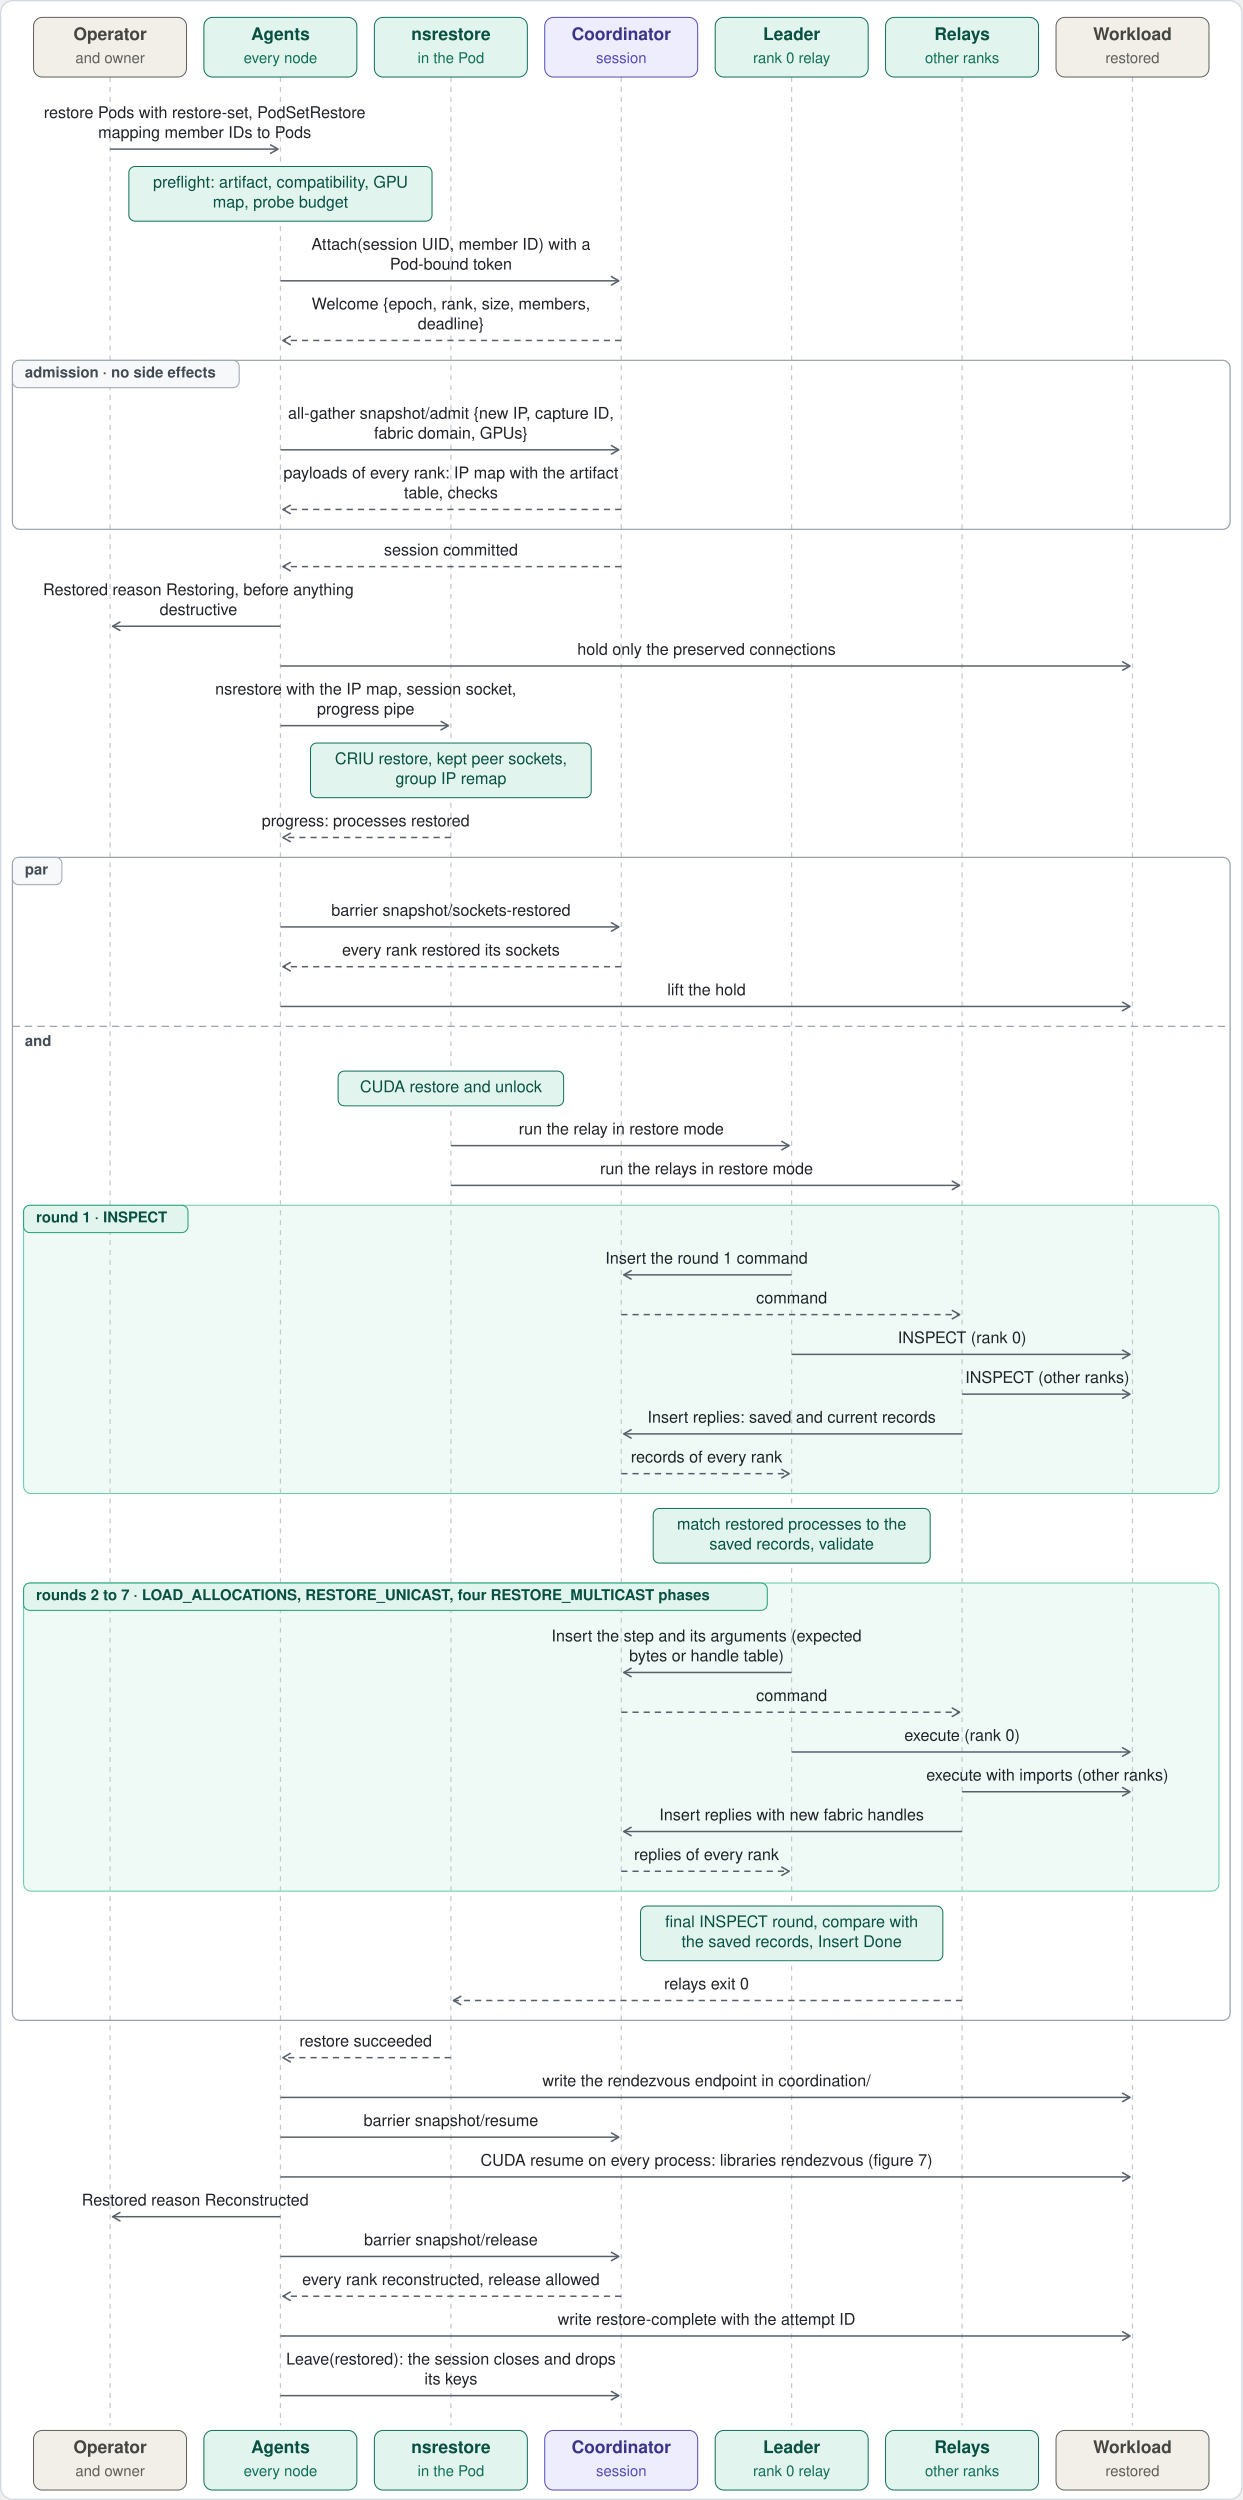
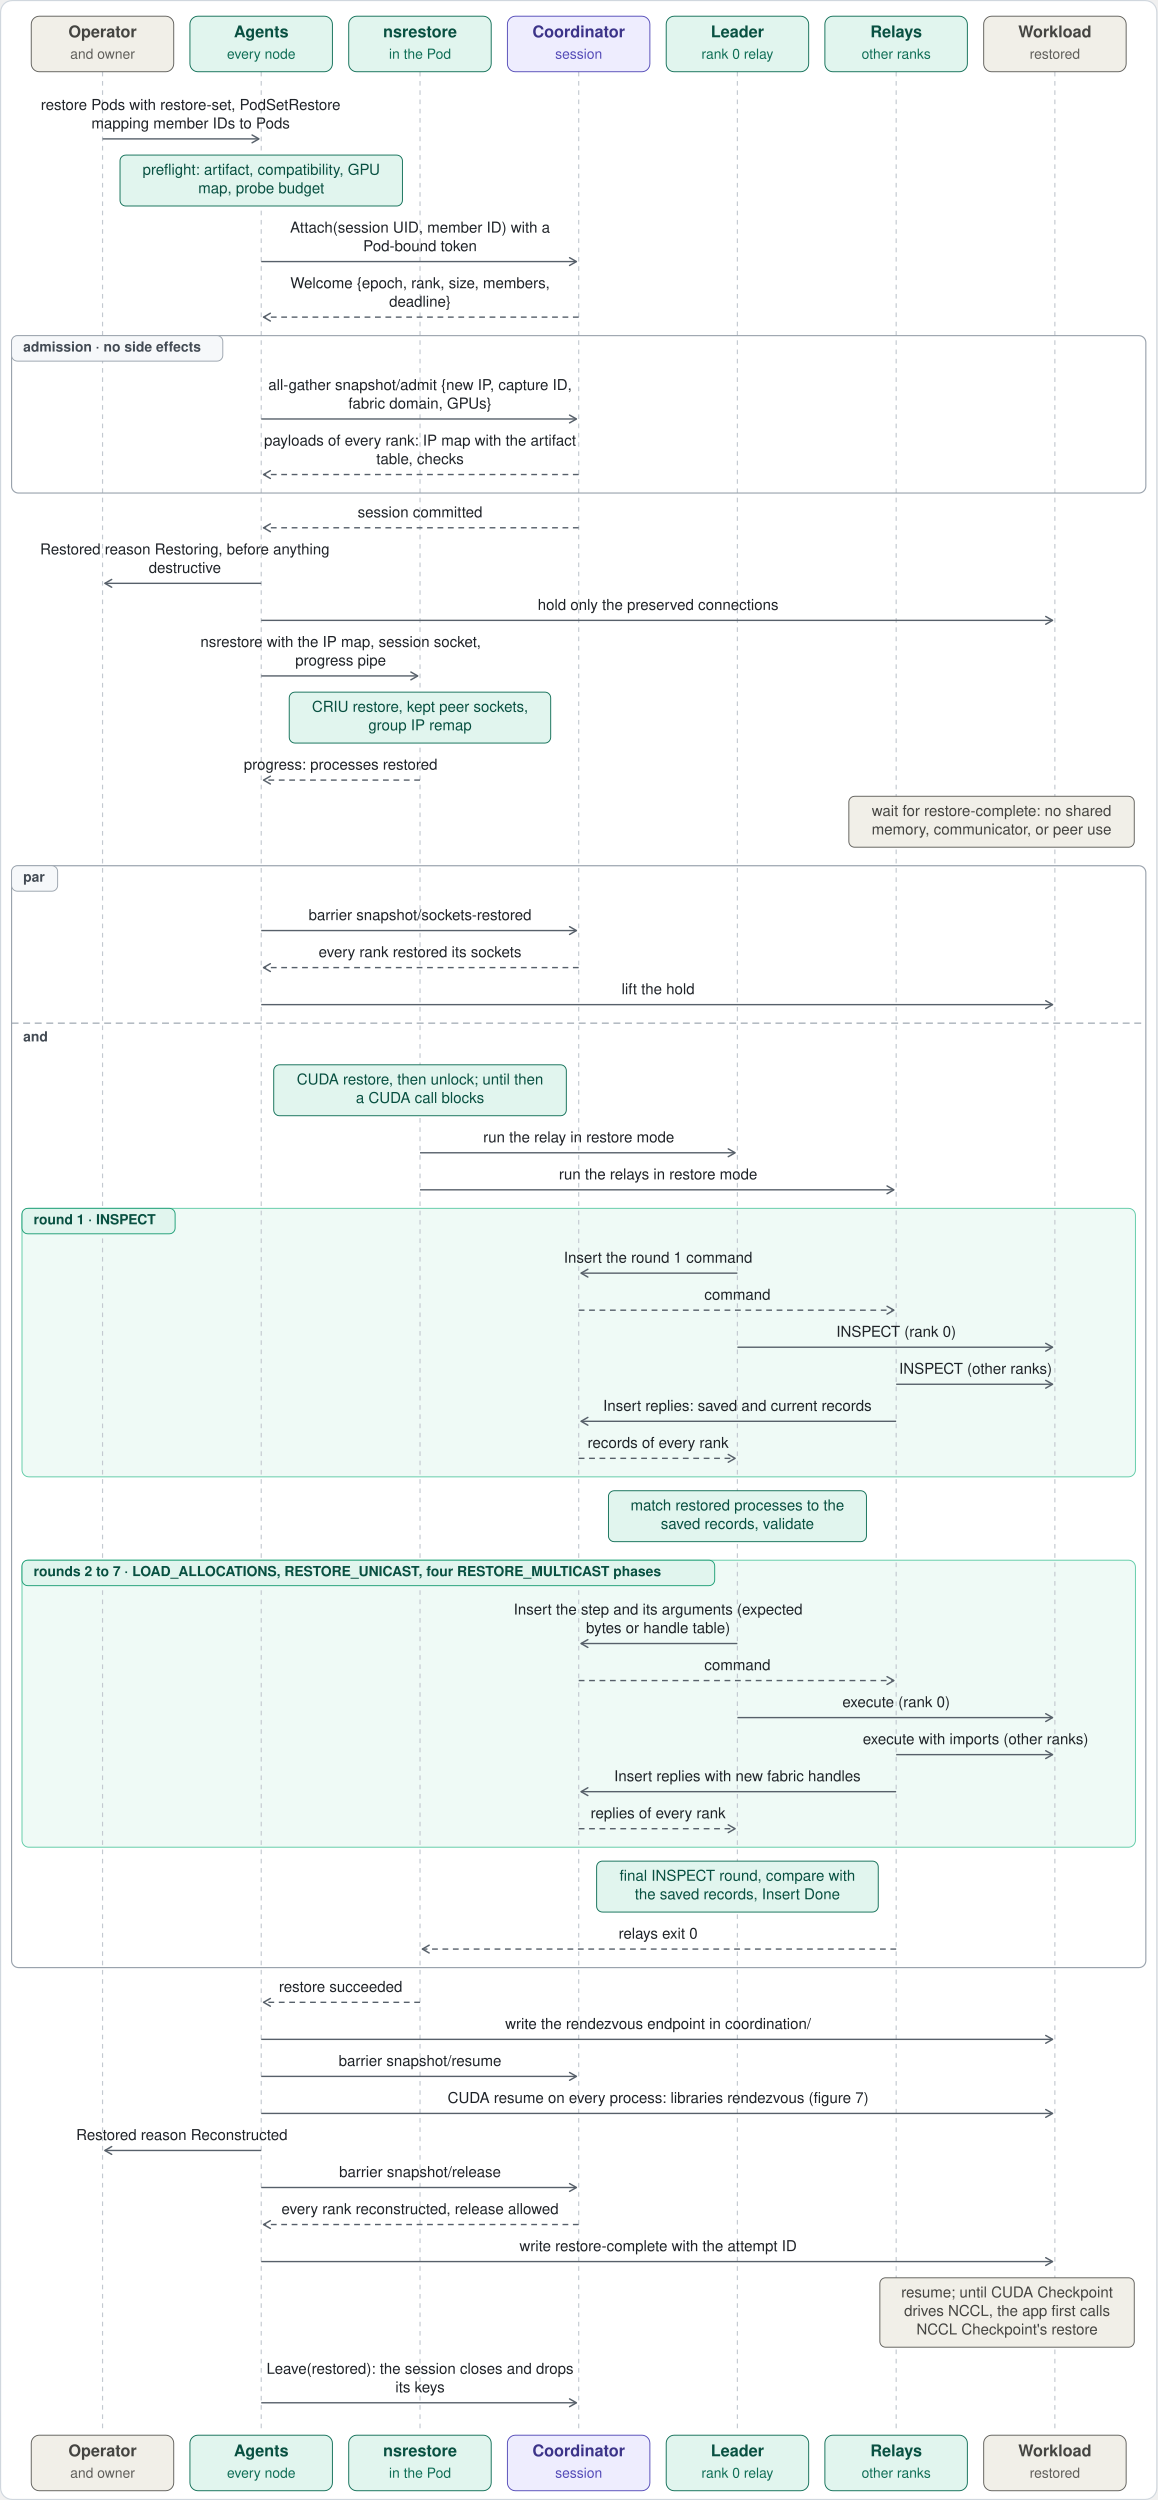
- <svg xmlns="http://www.w3.org/2000/svg" width="1000" height="2012" viewBox="0 0 1000 2012" role="img" aria-labelledby="title desc">
+ <svg xmlns="http://www.w3.org/2000/svg" width="1000" height="2160" viewBox="0 0 1000 2160" role="img" aria-labelledby="title desc">
  <style>
text{font-family:Helvetica,Arial,"Liberation Sans",sans-serif}
.bg{fill:#ffffff;stroke:#d0d7de}
.tx{fill:#1f2328}.tm{fill:#59636e}
.life{stroke:#c3c9d0}.arw{stroke:#57606a}.arwp{stroke:#7F77DD}
.ahp{stroke:#57606a;fill:none}.ahpp{stroke:#7F77DD;fill:none}
.frm{stroke:#9aa3ad;fill:none}.tag{fill:#f6f8fa;stroke:#9aa3ad}.tagt{fill:#424a53}
.note{fill:#f6f8fa;stroke:#c3c9d0}.notet{fill:#424a53}
.rnd{fill:#E1F5EE;fill-opacity:.55;stroke:#5DCAA5}.rndtag{fill:#E1F5EE;stroke:#1D9E75}.rndt{fill:#085041}
.cont{fill:none;stroke:#9aa3ad}.neutral{fill:#f6f8fa;stroke:#9aa3ad}
.k-p{fill:#EEEDFE;stroke:#534AB7}.k-p-t{fill:#3C3489}.k-p-s{fill:#534AB7}
.k-t{fill:#E1F5EE;stroke:#0F6E56}.k-t-t{fill:#085041}.k-t-s{fill:#0F6E56}
.k-g{fill:#F1EFE8;stroke:#5F5E5A}.k-g-t{fill:#444441}.k-g-s{fill:#5F5E5A}
.k-a{fill:#FAEEDA;stroke:#854F0B}.k-a-t{fill:#633806}.k-a-s{fill:#854F0B}
.k-r{fill:#FCEBEB;stroke:#A32D2D}.k-r-t{fill:#791F1F}.k-r-s{fill:#A32D2D}
.dot{fill:#1f2328}
@media (prefers-color-scheme: dark){
.bg{fill:#0d1117;stroke:#30363d}
.tx{fill:#e6edf3}.tm{fill:#9198a1}
.life{stroke:#3d444d}.arw{stroke:#9198a1}.ahp{stroke:#9198a1}
.frm{stroke:#57606a}.tag{fill:#151b23;stroke:#57606a}.tagt{fill:#d1d7e0}
.note{fill:#151b23;stroke:#3d444d}.notet{fill:#d1d7e0}
.rnd{fill:#085041;fill-opacity:.35;stroke:#1D9E75}.rndtag{fill:#085041;stroke:#5DCAA5}.rndt{fill:#E1F5EE}
.cont{stroke:#57606a}.neutral{fill:#151b23;stroke:#57606a}
.k-p{fill:#3C3489;stroke:#AFA9EC}.k-p-t{fill:#EEEDFE}.k-p-s{fill:#CECBF6}
.k-t{fill:#085041;stroke:#5DCAA5}.k-t-t{fill:#E1F5EE}.k-t-s{fill:#9FE1CB}
.k-g{fill:#444441;stroke:#B4B2A9}.k-g-t{fill:#F1EFE8}.k-g-s{fill:#D3D1C7}
.k-a{fill:#633806;stroke:#EF9F27}.k-a-t{fill:#FAEEDA}.k-a-s{fill:#FAC775}
.k-r{fill:#791F1F;stroke:#F09595}.k-r-t{fill:#FCEBEB}.k-r-s{fill:#F7C1C1}
.dot{fill:#e6edf3}
}
</style>
  <defs>
    <marker id="ah" viewBox="0 0 10 10" refX="8.5" refY="5" markerWidth="7" markerHeight="7" orient="auto-start-reverse">
      <path class="ahp" d="M1.5 1L8.5 5L1.5 9" stroke-width="1.5" stroke-linecap="round" stroke-linejoin="round" />
    </marker>
    <marker id="ahP" viewBox="0 0 10 10" refX="8.5" refY="5" markerWidth="7" markerHeight="7" orient="auto-start-reverse">
      <path class="ahpp" d="M1.5 1L8.5 5L1.5 9" stroke-width="1.5" stroke-linecap="round" stroke-linejoin="round" />
    </marker>
  </defs>
-   <rect class="bg" x="0.5" y="0.5" width="999" height="2011" rx="10" />
-   <rect class="rnd" x="19" y="970.0" width="962" height="232.0" rx="6" stroke-width="0.8" />
-   <rect class="rnd" x="19" y="1274.0" width="962" height="248.0" rx="6" stroke-width="0.8" />
-   <line class="life" x1="88.6" y1="62.0" x2="88.6" y2="1952.0" stroke-width="1" stroke-dasharray="4 4" />
-   <line class="life" x1="225.7" y1="62.0" x2="225.7" y2="1952.0" stroke-width="1" stroke-dasharray="4 4" />
-   <line class="life" x1="362.9" y1="62.0" x2="362.9" y2="1952.0" stroke-width="1" stroke-dasharray="4 4" />
-   <line class="life" x1="500.0" y1="62.0" x2="500.0" y2="1952.0" stroke-width="1" stroke-dasharray="4 4" />
-   <line class="life" x1="637.1" y1="62.0" x2="637.1" y2="1952.0" stroke-width="1" stroke-dasharray="4 4" />
-   <line class="life" x1="774.3" y1="62.0" x2="774.3" y2="1952.0" stroke-width="1" stroke-dasharray="4 4" />
-   <line class="life" x1="911.4" y1="62.0" x2="911.4" y2="1952.0" stroke-width="1" stroke-dasharray="4 4" />
+   <rect class="bg" x="0.5" y="0.5" width="999" height="2159" rx="10" />
+   <rect class="rnd" x="19" y="1044.0" width="962" height="232.0" rx="6" stroke-width="0.8" />
+   <rect class="rnd" x="19" y="1348.0" width="962" height="248.0" rx="6" stroke-width="0.8" />
+   <line class="life" x1="88.6" y1="62.0" x2="88.6" y2="2100.0" stroke-width="1" stroke-dasharray="4 4" />
+   <line class="life" x1="225.7" y1="62.0" x2="225.7" y2="2100.0" stroke-width="1" stroke-dasharray="4 4" />
+   <line class="life" x1="362.9" y1="62.0" x2="362.9" y2="2100.0" stroke-width="1" stroke-dasharray="4 4" />
+   <line class="life" x1="500.0" y1="62.0" x2="500.0" y2="2100.0" stroke-width="1" stroke-dasharray="4 4" />
+   <line class="life" x1="637.1" y1="62.0" x2="637.1" y2="2100.0" stroke-width="1" stroke-dasharray="4 4" />
+   <line class="life" x1="774.3" y1="62.0" x2="774.3" y2="2100.0" stroke-width="1" stroke-dasharray="4 4" />
+   <line class="life" x1="911.4" y1="62.0" x2="911.4" y2="2100.0" stroke-width="1" stroke-dasharray="4 4" />
  <rect class="frm" x="10" y="290.0" width="980" height="136.0" rx="6" stroke-width="1" />
  <rect class="tag" x="10" y="290.0" width="182.5" height="22" rx="5" stroke-width="0.8" />
  <text x="20.0" y="301.0" class="tagt" font-size="12" font-weight="700" text-anchor="start" dominant-baseline="central">admission · no side effects</text>
-   <rect class="rndtag" x="19" y="970.0" width="132.3" height="22" rx="5" stroke-width="0.8" />
-   <text x="29.0" y="981.0" class="rndt" font-size="12" font-weight="700" text-anchor="start" dominant-baseline="central">round 1 · INSPECT</text>
-   <rect class="rndtag" x="19" y="1274.0" width="598.5" height="22" rx="5" stroke-width="0.8" />
-   <text x="29.0" y="1285.0" class="rndt" font-size="12" font-weight="700" text-anchor="start" dominant-baseline="central">rounds 2 to 7 · LOAD_ALLOCATIONS, RESTORE_UNICAST, four RESTORE_MULTICAST phases</text>
-   <rect class="frm" x="10" y="690.0" width="980" height="936.0" rx="6" stroke-width="1" />
-   <rect class="tag" x="10" y="690.0" width="39.8" height="22" rx="5" stroke-width="0.8" />
-   <text x="20.0" y="701.0" class="tagt" font-size="12" font-weight="700" text-anchor="start" dominant-baseline="central">par</text>
-   <line class="frm" x1="10.0" y1="826.0" x2="990.0" y2="826.0" stroke-width="1" stroke-dasharray="6 4" />
-   <text x="20.0" y="839.0" class="tagt" font-size="12" font-weight="700" text-anchor="start" dominant-baseline="central">and</text>
+   <rect class="rndtag" x="19" y="1044.0" width="132.3" height="22" rx="5" stroke-width="0.8" />
+   <text x="29.0" y="1055.0" class="rndt" font-size="12" font-weight="700" text-anchor="start" dominant-baseline="central">round 1 · INSPECT</text>
+   <rect class="rndtag" x="19" y="1348.0" width="598.5" height="22" rx="5" stroke-width="0.8" />
+   <text x="29.0" y="1359.0" class="rndt" font-size="12" font-weight="700" text-anchor="start" dominant-baseline="central">rounds 2 to 7 · LOAD_ALLOCATIONS, RESTORE_UNICAST, four RESTORE_MULTICAST phases</text>
+   <rect class="frm" x="10" y="748.0" width="980" height="952.0" rx="6" stroke-width="1" />
+   <rect class="tag" x="10" y="748.0" width="39.8" height="22" rx="5" stroke-width="0.8" />
+   <text x="20.0" y="759.0" class="tagt" font-size="12" font-weight="700" text-anchor="start" dominant-baseline="central">par</text>
+   <line class="frm" x1="10.0" y1="884.0" x2="990.0" y2="884.0" stroke-width="1" stroke-dasharray="6 4" />
+   <text x="20.0" y="897.0" class="tagt" font-size="12" font-weight="700" text-anchor="start" dominant-baseline="central">and</text>
  <text x="164.7" y="92.0" class="tx" font-size="13" font-weight="400" text-anchor="middle" dominant-baseline="central">restore Pods with restore-set, PodSetRestore</text>
  <text x="164.7" y="108.0" class="tx" font-size="13" font-weight="400" text-anchor="middle" dominant-baseline="central">mapping member IDs to Pods</text>
  <line class="arw" x1="88.6" y1="120.0" x2="223.7" y2="120.0" stroke-width="1.2" marker-end="url(#ah)" />
  <rect class="k-t" x="103.7" y="134.0" width="244.0" height="44" rx="5" stroke-width="0.8" />
  <text x="225.7" y="148.0" class="k-t-t" font-size="13" font-weight="400" text-anchor="middle" dominant-baseline="central">preflight: artifact, compatibility, GPU</text>
  <text x="225.7" y="164.0" class="k-t-t" font-size="13" font-weight="400" text-anchor="middle" dominant-baseline="central">map, probe budget</text>
  <text x="362.9" y="198.0" class="tx" font-size="13" font-weight="400" text-anchor="middle" dominant-baseline="central">Attach(session UID, member ID) with a</text>
  <text x="362.9" y="214.0" class="tx" font-size="13" font-weight="400" text-anchor="middle" dominant-baseline="central">Pod-bound token</text>
  <line class="arw" x1="225.7" y1="226.0" x2="498.0" y2="226.0" stroke-width="1.2" marker-end="url(#ah)" />
  <text x="362.9" y="246.0" class="tx" font-size="13" font-weight="400" text-anchor="middle" dominant-baseline="central">Welcome {epoch, rank, size, members,</text>
  <text x="362.9" y="262.0" class="tx" font-size="13" font-weight="400" text-anchor="middle" dominant-baseline="central">deadline}</text>
  <line class="arw" x1="500.0" y1="274.0" x2="227.7" y2="274.0" stroke-width="1.2" stroke-dasharray="5 4" marker-end="url(#ah)" />
  <text x="362.9" y="334.0" class="tx" font-size="13" font-weight="400" text-anchor="middle" dominant-baseline="central">all-gather snapshot/admit {new IP, capture ID,</text>
  <text x="362.9" y="350.0" class="tx" font-size="13" font-weight="400" text-anchor="middle" dominant-baseline="central">fabric domain, GPUs}</text>
  <line class="arw" x1="225.7" y1="362.0" x2="498.0" y2="362.0" stroke-width="1.2" marker-end="url(#ah)" />
  <text x="362.9" y="382.0" class="tx" font-size="13" font-weight="400" text-anchor="middle" dominant-baseline="central">payloads of every rank: IP map with the artifact</text>
  <text x="362.9" y="398.0" class="tx" font-size="13" font-weight="400" text-anchor="middle" dominant-baseline="central">table, checks</text>
  <line class="arw" x1="500.0" y1="410.0" x2="227.7" y2="410.0" stroke-width="1.2" stroke-dasharray="5 4" marker-end="url(#ah)" />
  <text x="362.9" y="444.0" class="tx" font-size="13" font-weight="400" text-anchor="middle" dominant-baseline="central">session committed</text>
  <line class="arw" x1="500.0" y1="456.0" x2="227.7" y2="456.0" stroke-width="1.2" stroke-dasharray="5 4" marker-end="url(#ah)" />
  <text x="159.7" y="476.0" class="tx" font-size="13" font-weight="400" text-anchor="middle" dominant-baseline="central">Restored reason Restoring, before anything</text>
  <text x="159.7" y="492.0" class="tx" font-size="13" font-weight="400" text-anchor="middle" dominant-baseline="central">destructive</text>
  <line class="arw" x1="225.7" y1="504.0" x2="90.6" y2="504.0" stroke-width="1.2" marker-end="url(#ah)" />
  <text x="568.6" y="524.0" class="tx" font-size="13" font-weight="400" text-anchor="middle" dominant-baseline="central">hold only the preserved connections</text>
  <line class="arw" x1="225.7" y1="536.0" x2="909.4" y2="536.0" stroke-width="1.2" marker-end="url(#ah)" />
  <text x="294.3" y="556.0" class="tx" font-size="13" font-weight="400" text-anchor="middle" dominant-baseline="central">nsrestore with the IP map, session socket,</text>
  <text x="294.3" y="572.0" class="tx" font-size="13" font-weight="400" text-anchor="middle" dominant-baseline="central">progress pipe</text>
  <line class="arw" x1="225.7" y1="584.0" x2="360.9" y2="584.0" stroke-width="1.2" marker-end="url(#ah)" />
  <rect class="k-t" x="249.9" y="598.0" width="225.9" height="44" rx="5" stroke-width="0.8" />
  <text x="362.9" y="612.0" class="k-t-t" font-size="13" font-weight="400" text-anchor="middle" dominant-baseline="central">CRIU restore, kept peer sockets,</text>
  <text x="362.9" y="628.0" class="k-t-t" font-size="13" font-weight="400" text-anchor="middle" dominant-baseline="central">group IP remap</text>
  <text x="294.3" y="662.0" class="tx" font-size="13" font-weight="400" text-anchor="middle" dominant-baseline="central">progress: processes restored</text>
  <line class="arw" x1="362.9" y1="674.0" x2="227.7" y2="674.0" stroke-width="1.2" stroke-dasharray="5 4" marker-end="url(#ah)" />
-   <text x="362.9" y="734.0" class="tx" font-size="13" font-weight="400" text-anchor="middle" dominant-baseline="central">barrier snapshot/sockets-restored</text>
-   <line class="arw" x1="225.7" y1="746.0" x2="498.0" y2="746.0" stroke-width="1.2" marker-end="url(#ah)" />
-   <text x="362.9" y="766.0" class="tx" font-size="13" font-weight="400" text-anchor="middle" dominant-baseline="central">every rank restored its sockets</text>
-   <line class="arw" x1="500.0" y1="778.0" x2="227.7" y2="778.0" stroke-width="1.2" stroke-dasharray="5 4" marker-end="url(#ah)" />
-   <text x="568.6" y="798.0" class="tx" font-size="13" font-weight="400" text-anchor="middle" dominant-baseline="central">lift the hold</text>
-   <line class="arw" x1="225.7" y1="810.0" x2="909.4" y2="810.0" stroke-width="1.2" marker-end="url(#ah)" />
-   <rect class="k-t" x="272.1" y="862.0" width="181.5" height="28" rx="5" stroke-width="0.8" />
-   <text x="362.9" y="876.0" class="k-t-t" font-size="13" font-weight="400" text-anchor="middle" dominant-baseline="central">CUDA restore and unlock</text>
-   <text x="500.0" y="910.0" class="tx" font-size="13" font-weight="400" text-anchor="middle" dominant-baseline="central">run the relay in restore mode</text>
-   <line class="arw" x1="362.9" y1="922.0" x2="635.1" y2="922.0" stroke-width="1.2" marker-end="url(#ah)" />
-   <text x="568.6" y="942.0" class="tx" font-size="13" font-weight="400" text-anchor="middle" dominant-baseline="central">run the relays in restore mode</text>
-   <line class="arw" x1="362.9" y1="954.0" x2="772.3" y2="954.0" stroke-width="1.2" marker-end="url(#ah)" />
-   <text x="568.6" y="1014.0" class="tx" font-size="13" font-weight="400" text-anchor="middle" dominant-baseline="central">Insert the round 1 command</text>
-   <line class="arw" x1="637.1" y1="1026.0" x2="502.0" y2="1026.0" stroke-width="1.2" marker-end="url(#ah)" />
-   <text x="637.1" y="1046.0" class="tx" font-size="13" font-weight="400" text-anchor="middle" dominant-baseline="central">command</text>
-   <line class="arw" x1="500.0" y1="1058.0" x2="772.3" y2="1058.0" stroke-width="1.2" stroke-dasharray="5 4" marker-end="url(#ah)" />
-   <text x="774.3" y="1078.0" class="tx" font-size="13" font-weight="400" text-anchor="middle" dominant-baseline="central">INSPECT (rank 0)</text>
-   <line class="arw" x1="637.1" y1="1090.0" x2="909.4" y2="1090.0" stroke-width="1.2" marker-end="url(#ah)" />
-   <text x="842.9" y="1110.0" class="tx" font-size="13" font-weight="400" text-anchor="middle" dominant-baseline="central">INSPECT (other ranks)</text>
-   <line class="arw" x1="774.3" y1="1122.0" x2="909.4" y2="1122.0" stroke-width="1.2" marker-end="url(#ah)" />
-   <text x="637.1" y="1142.0" class="tx" font-size="13" font-weight="400" text-anchor="middle" dominant-baseline="central">Insert replies: saved and current records</text>
-   <line class="arw" x1="774.3" y1="1154.0" x2="502.0" y2="1154.0" stroke-width="1.2" marker-end="url(#ah)" />
-   <text x="568.6" y="1174.0" class="tx" font-size="13" font-weight="400" text-anchor="middle" dominant-baseline="central">records of every rank</text>
-   <line class="arw" x1="500.0" y1="1186.0" x2="635.1" y2="1186.0" stroke-width="1.2" stroke-dasharray="5 4" marker-end="url(#ah)" />
-   <rect class="k-t" x="525.7" y="1214.0" width="222.9" height="44" rx="5" stroke-width="0.8" />
-   <text x="637.1" y="1228.0" class="k-t-t" font-size="13" font-weight="400" text-anchor="middle" dominant-baseline="central">match restored processes to the</text>
-   <text x="637.1" y="1244.0" class="k-t-t" font-size="13" font-weight="400" text-anchor="middle" dominant-baseline="central">saved records, validate</text>
-   <text x="568.6" y="1318.0" class="tx" font-size="13" font-weight="400" text-anchor="middle" dominant-baseline="central">Insert the step and its arguments (expected</text>
-   <text x="568.6" y="1334.0" class="tx" font-size="13" font-weight="400" text-anchor="middle" dominant-baseline="central">bytes or handle table)</text>
-   <line class="arw" x1="637.1" y1="1346.0" x2="502.0" y2="1346.0" stroke-width="1.2" marker-end="url(#ah)" />
-   <text x="637.1" y="1366.0" class="tx" font-size="13" font-weight="400" text-anchor="middle" dominant-baseline="central">command</text>
-   <line class="arw" x1="500.0" y1="1378.0" x2="772.3" y2="1378.0" stroke-width="1.2" stroke-dasharray="5 4" marker-end="url(#ah)" />
-   <text x="774.3" y="1398.0" class="tx" font-size="13" font-weight="400" text-anchor="middle" dominant-baseline="central">execute (rank 0)</text>
-   <line class="arw" x1="637.1" y1="1410.0" x2="909.4" y2="1410.0" stroke-width="1.2" marker-end="url(#ah)" />
-   <text x="842.9" y="1430.0" class="tx" font-size="13" font-weight="400" text-anchor="middle" dominant-baseline="central">execute with imports (other ranks)</text>
-   <line class="arw" x1="774.3" y1="1442.0" x2="909.4" y2="1442.0" stroke-width="1.2" marker-end="url(#ah)" />
-   <text x="637.1" y="1462.0" class="tx" font-size="13" font-weight="400" text-anchor="middle" dominant-baseline="central">Insert replies with new fabric handles</text>
-   <line class="arw" x1="774.3" y1="1474.0" x2="502.0" y2="1474.0" stroke-width="1.2" marker-end="url(#ah)" />
-   <text x="568.6" y="1494.0" class="tx" font-size="13" font-weight="400" text-anchor="middle" dominant-baseline="central">replies of every rank</text>
-   <line class="arw" x1="500.0" y1="1506.0" x2="635.1" y2="1506.0" stroke-width="1.2" stroke-dasharray="5 4" marker-end="url(#ah)" />
-   <rect class="k-t" x="515.5" y="1534.0" width="243.3" height="44" rx="5" stroke-width="0.8" />
-   <text x="637.1" y="1548.0" class="k-t-t" font-size="13" font-weight="400" text-anchor="middle" dominant-baseline="central">final INSPECT round, compare with</text>
-   <text x="637.1" y="1564.0" class="k-t-t" font-size="13" font-weight="400" text-anchor="middle" dominant-baseline="central">the saved records, Insert Done</text>
-   <text x="568.6" y="1598.0" class="tx" font-size="13" font-weight="400" text-anchor="middle" dominant-baseline="central">relays exit 0</text>
-   <line class="arw" x1="774.3" y1="1610.0" x2="364.9" y2="1610.0" stroke-width="1.2" stroke-dasharray="5 4" marker-end="url(#ah)" />
-   <text x="294.3" y="1644.0" class="tx" font-size="13" font-weight="400" text-anchor="middle" dominant-baseline="central">restore succeeded</text>
-   <line class="arw" x1="362.9" y1="1656.0" x2="227.7" y2="1656.0" stroke-width="1.2" stroke-dasharray="5 4" marker-end="url(#ah)" />
-   <text x="568.6" y="1676.0" class="tx" font-size="13" font-weight="400" text-anchor="middle" dominant-baseline="central">write the rendezvous endpoint in coordination/</text>
-   <line class="arw" x1="225.7" y1="1688.0" x2="909.4" y2="1688.0" stroke-width="1.2" marker-end="url(#ah)" />
-   <text x="362.9" y="1708.0" class="tx" font-size="13" font-weight="400" text-anchor="middle" dominant-baseline="central">barrier snapshot/resume</text>
-   <line class="arw" x1="225.7" y1="1720.0" x2="498.0" y2="1720.0" stroke-width="1.2" marker-end="url(#ah)" />
-   <text x="568.6" y="1740.0" class="tx" font-size="13" font-weight="400" text-anchor="middle" dominant-baseline="central">CUDA resume on every process: libraries rendezvous (figure 7)</text>
-   <line class="arw" x1="225.7" y1="1752.0" x2="909.4" y2="1752.0" stroke-width="1.2" marker-end="url(#ah)" />
-   <text x="157.1" y="1772.0" class="tx" font-size="13" font-weight="400" text-anchor="middle" dominant-baseline="central">Restored reason Reconstructed</text>
-   <line class="arw" x1="225.7" y1="1784.0" x2="90.6" y2="1784.0" stroke-width="1.2" marker-end="url(#ah)" />
-   <text x="362.9" y="1804.0" class="tx" font-size="13" font-weight="400" text-anchor="middle" dominant-baseline="central">barrier snapshot/release</text>
-   <line class="arw" x1="225.7" y1="1816.0" x2="498.0" y2="1816.0" stroke-width="1.2" marker-end="url(#ah)" />
-   <text x="362.9" y="1836.0" class="tx" font-size="13" font-weight="400" text-anchor="middle" dominant-baseline="central">every rank reconstructed, release allowed</text>
-   <line class="arw" x1="500.0" y1="1848.0" x2="227.7" y2="1848.0" stroke-width="1.2" stroke-dasharray="5 4" marker-end="url(#ah)" />
-   <text x="568.6" y="1868.0" class="tx" font-size="13" font-weight="400" text-anchor="middle" dominant-baseline="central">write restore-complete with the attempt ID</text>
-   <line class="arw" x1="225.7" y1="1880.0" x2="909.4" y2="1880.0" stroke-width="1.2" marker-end="url(#ah)" />
-   <text x="362.9" y="1900.0" class="tx" font-size="13" font-weight="400" text-anchor="middle" dominant-baseline="central">Leave(restored): the session closes and drops</text>
-   <text x="362.9" y="1916.0" class="tx" font-size="13" font-weight="400" text-anchor="middle" dominant-baseline="central">its keys</text>
-   <line class="arw" x1="225.7" y1="1928.0" x2="498.0" y2="1928.0" stroke-width="1.2" marker-end="url(#ah)" />
+   <rect class="k-g" x="733.4" y="688.0" width="246.6" height="44" rx="5" stroke-width="0.8" />
+   <text x="856.7" y="702.0" class="k-g-t" font-size="13" font-weight="400" text-anchor="middle" dominant-baseline="central">wait for restore-complete: no shared</text>
+   <text x="856.7" y="718.0" class="k-g-t" font-size="13" font-weight="400" text-anchor="middle" dominant-baseline="central">memory, communicator, or peer use</text>
+   <text x="362.9" y="792.0" class="tx" font-size="13" font-weight="400" text-anchor="middle" dominant-baseline="central">barrier snapshot/sockets-restored</text>
+   <line class="arw" x1="225.7" y1="804.0" x2="498.0" y2="804.0" stroke-width="1.2" marker-end="url(#ah)" />
+   <text x="362.9" y="824.0" class="tx" font-size="13" font-weight="400" text-anchor="middle" dominant-baseline="central">every rank restored its sockets</text>
+   <line class="arw" x1="500.0" y1="836.0" x2="227.7" y2="836.0" stroke-width="1.2" stroke-dasharray="5 4" marker-end="url(#ah)" />
+   <text x="568.6" y="856.0" class="tx" font-size="13" font-weight="400" text-anchor="middle" dominant-baseline="central">lift the hold</text>
+   <line class="arw" x1="225.7" y1="868.0" x2="909.4" y2="868.0" stroke-width="1.2" marker-end="url(#ah)" />
+   <rect class="k-t" x="236.5" y="920.0" width="252.8" height="44" rx="5" stroke-width="0.8" />
+   <text x="362.9" y="934.0" class="k-t-t" font-size="13" font-weight="400" text-anchor="middle" dominant-baseline="central">CUDA restore, then unlock; until then</text>
+   <text x="362.9" y="950.0" class="k-t-t" font-size="13" font-weight="400" text-anchor="middle" dominant-baseline="central">a CUDA call blocks</text>
+   <text x="500.0" y="984.0" class="tx" font-size="13" font-weight="400" text-anchor="middle" dominant-baseline="central">run the relay in restore mode</text>
+   <line class="arw" x1="362.9" y1="996.0" x2="635.1" y2="996.0" stroke-width="1.2" marker-end="url(#ah)" />
+   <text x="568.6" y="1016.0" class="tx" font-size="13" font-weight="400" text-anchor="middle" dominant-baseline="central">run the relays in restore mode</text>
+   <line class="arw" x1="362.9" y1="1028.0" x2="772.3" y2="1028.0" stroke-width="1.2" marker-end="url(#ah)" />
+   <text x="568.6" y="1088.0" class="tx" font-size="13" font-weight="400" text-anchor="middle" dominant-baseline="central">Insert the round 1 command</text>
+   <line class="arw" x1="637.1" y1="1100.0" x2="502.0" y2="1100.0" stroke-width="1.2" marker-end="url(#ah)" />
+   <text x="637.1" y="1120.0" class="tx" font-size="13" font-weight="400" text-anchor="middle" dominant-baseline="central">command</text>
+   <line class="arw" x1="500.0" y1="1132.0" x2="772.3" y2="1132.0" stroke-width="1.2" stroke-dasharray="5 4" marker-end="url(#ah)" />
+   <text x="774.3" y="1152.0" class="tx" font-size="13" font-weight="400" text-anchor="middle" dominant-baseline="central">INSPECT (rank 0)</text>
+   <line class="arw" x1="637.1" y1="1164.0" x2="909.4" y2="1164.0" stroke-width="1.2" marker-end="url(#ah)" />
+   <text x="842.9" y="1184.0" class="tx" font-size="13" font-weight="400" text-anchor="middle" dominant-baseline="central">INSPECT (other ranks)</text>
+   <line class="arw" x1="774.3" y1="1196.0" x2="909.4" y2="1196.0" stroke-width="1.2" marker-end="url(#ah)" />
+   <text x="637.1" y="1216.0" class="tx" font-size="13" font-weight="400" text-anchor="middle" dominant-baseline="central">Insert replies: saved and current records</text>
+   <line class="arw" x1="774.3" y1="1228.0" x2="502.0" y2="1228.0" stroke-width="1.2" marker-end="url(#ah)" />
+   <text x="568.6" y="1248.0" class="tx" font-size="13" font-weight="400" text-anchor="middle" dominant-baseline="central">records of every rank</text>
+   <line class="arw" x1="500.0" y1="1260.0" x2="635.1" y2="1260.0" stroke-width="1.2" stroke-dasharray="5 4" marker-end="url(#ah)" />
+   <rect class="k-t" x="525.7" y="1288.0" width="222.9" height="44" rx="5" stroke-width="0.8" />
+   <text x="637.1" y="1302.0" class="k-t-t" font-size="13" font-weight="400" text-anchor="middle" dominant-baseline="central">match restored processes to the</text>
+   <text x="637.1" y="1318.0" class="k-t-t" font-size="13" font-weight="400" text-anchor="middle" dominant-baseline="central">saved records, validate</text>
+   <text x="568.6" y="1392.0" class="tx" font-size="13" font-weight="400" text-anchor="middle" dominant-baseline="central">Insert the step and its arguments (expected</text>
+   <text x="568.6" y="1408.0" class="tx" font-size="13" font-weight="400" text-anchor="middle" dominant-baseline="central">bytes or handle table)</text>
+   <line class="arw" x1="637.1" y1="1420.0" x2="502.0" y2="1420.0" stroke-width="1.2" marker-end="url(#ah)" />
+   <text x="637.1" y="1440.0" class="tx" font-size="13" font-weight="400" text-anchor="middle" dominant-baseline="central">command</text>
+   <line class="arw" x1="500.0" y1="1452.0" x2="772.3" y2="1452.0" stroke-width="1.2" stroke-dasharray="5 4" marker-end="url(#ah)" />
+   <text x="774.3" y="1472.0" class="tx" font-size="13" font-weight="400" text-anchor="middle" dominant-baseline="central">execute (rank 0)</text>
+   <line class="arw" x1="637.1" y1="1484.0" x2="909.4" y2="1484.0" stroke-width="1.2" marker-end="url(#ah)" />
+   <text x="842.9" y="1504.0" class="tx" font-size="13" font-weight="400" text-anchor="middle" dominant-baseline="central">execute with imports (other ranks)</text>
+   <line class="arw" x1="774.3" y1="1516.0" x2="909.4" y2="1516.0" stroke-width="1.2" marker-end="url(#ah)" />
+   <text x="637.1" y="1536.0" class="tx" font-size="13" font-weight="400" text-anchor="middle" dominant-baseline="central">Insert replies with new fabric handles</text>
+   <line class="arw" x1="774.3" y1="1548.0" x2="502.0" y2="1548.0" stroke-width="1.2" marker-end="url(#ah)" />
+   <text x="568.6" y="1568.0" class="tx" font-size="13" font-weight="400" text-anchor="middle" dominant-baseline="central">replies of every rank</text>
+   <line class="arw" x1="500.0" y1="1580.0" x2="635.1" y2="1580.0" stroke-width="1.2" stroke-dasharray="5 4" marker-end="url(#ah)" />
+   <rect class="k-t" x="515.5" y="1608.0" width="243.3" height="44" rx="5" stroke-width="0.8" />
+   <text x="637.1" y="1622.0" class="k-t-t" font-size="13" font-weight="400" text-anchor="middle" dominant-baseline="central">final INSPECT round, compare with</text>
+   <text x="637.1" y="1638.0" class="k-t-t" font-size="13" font-weight="400" text-anchor="middle" dominant-baseline="central">the saved records, Insert Done</text>
+   <text x="568.6" y="1672.0" class="tx" font-size="13" font-weight="400" text-anchor="middle" dominant-baseline="central">relays exit 0</text>
+   <line class="arw" x1="774.3" y1="1684.0" x2="364.9" y2="1684.0" stroke-width="1.2" stroke-dasharray="5 4" marker-end="url(#ah)" />
+   <text x="294.3" y="1718.0" class="tx" font-size="13" font-weight="400" text-anchor="middle" dominant-baseline="central">restore succeeded</text>
+   <line class="arw" x1="362.9" y1="1730.0" x2="227.7" y2="1730.0" stroke-width="1.2" stroke-dasharray="5 4" marker-end="url(#ah)" />
+   <text x="568.6" y="1750.0" class="tx" font-size="13" font-weight="400" text-anchor="middle" dominant-baseline="central">write the rendezvous endpoint in coordination/</text>
+   <line class="arw" x1="225.7" y1="1762.0" x2="909.4" y2="1762.0" stroke-width="1.2" marker-end="url(#ah)" />
+   <text x="362.9" y="1782.0" class="tx" font-size="13" font-weight="400" text-anchor="middle" dominant-baseline="central">barrier snapshot/resume</text>
+   <line class="arw" x1="225.7" y1="1794.0" x2="498.0" y2="1794.0" stroke-width="1.2" marker-end="url(#ah)" />
+   <text x="568.6" y="1814.0" class="tx" font-size="13" font-weight="400" text-anchor="middle" dominant-baseline="central">CUDA resume on every process: libraries rendezvous (figure 7)</text>
+   <line class="arw" x1="225.7" y1="1826.0" x2="909.4" y2="1826.0" stroke-width="1.2" marker-end="url(#ah)" />
+   <text x="157.1" y="1846.0" class="tx" font-size="13" font-weight="400" text-anchor="middle" dominant-baseline="central">Restored reason Reconstructed</text>
+   <line class="arw" x1="225.7" y1="1858.0" x2="90.6" y2="1858.0" stroke-width="1.2" marker-end="url(#ah)" />
+   <text x="362.9" y="1878.0" class="tx" font-size="13" font-weight="400" text-anchor="middle" dominant-baseline="central">barrier snapshot/release</text>
+   <line class="arw" x1="225.7" y1="1890.0" x2="498.0" y2="1890.0" stroke-width="1.2" marker-end="url(#ah)" />
+   <text x="362.9" y="1910.0" class="tx" font-size="13" font-weight="400" text-anchor="middle" dominant-baseline="central">every rank reconstructed, release allowed</text>
+   <line class="arw" x1="500.0" y1="1922.0" x2="227.7" y2="1922.0" stroke-width="1.2" stroke-dasharray="5 4" marker-end="url(#ah)" />
+   <text x="568.6" y="1942.0" class="tx" font-size="13" font-weight="400" text-anchor="middle" dominant-baseline="central">write restore-complete with the attempt ID</text>
+   <line class="arw" x1="225.7" y1="1954.0" x2="909.4" y2="1954.0" stroke-width="1.2" marker-end="url(#ah)" />
+   <rect class="k-g" x="760.2" y="1968.0" width="219.8" height="60" rx="5" stroke-width="0.8" />
+   <text x="870.1" y="1982.0" class="k-g-t" font-size="13" font-weight="400" text-anchor="middle" dominant-baseline="central">resume; until CUDA Checkpoint</text>
+   <text x="870.1" y="1998.0" class="k-g-t" font-size="13" font-weight="400" text-anchor="middle" dominant-baseline="central">drives NCCL, the app first calls</text>
+   <text x="870.1" y="2014.0" class="k-g-t" font-size="13" font-weight="400" text-anchor="middle" dominant-baseline="central">NCCL Checkpoint's restore</text>
+   <text x="362.9" y="2048.0" class="tx" font-size="13" font-weight="400" text-anchor="middle" dominant-baseline="central">Leave(restored): the session closes and drops</text>
+   <text x="362.9" y="2064.0" class="tx" font-size="13" font-weight="400" text-anchor="middle" dominant-baseline="central">its keys</text>
+   <line class="arw" x1="225.7" y1="2076.0" x2="498.0" y2="2076.0" stroke-width="1.2" marker-end="url(#ah)" />
  <rect class="k-g" x="27.0" y="14.0" width="123.1" height="48.0" rx="7" stroke-width="0.8" />
  <text x="88.6" y="29.0" class="k-g-t" font-size="14" font-weight="700" text-anchor="middle" dominant-baseline="central">Operator</text>
  <text x="88.6" y="48.0" class="k-g-s" font-size="12" font-weight="400" text-anchor="middle" dominant-baseline="central">and owner</text>
-   <rect class="k-g" x="27.0" y="1956.0" width="123.1" height="48.0" rx="7" stroke-width="0.8" />
-   <text x="88.6" y="1971.0" class="k-g-t" font-size="14" font-weight="700" text-anchor="middle" dominant-baseline="central">Operator</text>
-   <text x="88.6" y="1990.0" class="k-g-s" font-size="12" font-weight="400" text-anchor="middle" dominant-baseline="central">and owner</text>
+   <rect class="k-g" x="27.0" y="2104.0" width="123.1" height="48.0" rx="7" stroke-width="0.8" />
+   <text x="88.6" y="2119.0" class="k-g-t" font-size="14" font-weight="700" text-anchor="middle" dominant-baseline="central">Operator</text>
+   <text x="88.6" y="2138.0" class="k-g-s" font-size="12" font-weight="400" text-anchor="middle" dominant-baseline="central">and owner</text>
  <rect class="k-t" x="164.1" y="14.0" width="123.1" height="48.0" rx="7" stroke-width="0.8" />
  <text x="225.7" y="29.0" class="k-t-t" font-size="14" font-weight="700" text-anchor="middle" dominant-baseline="central">Agents</text>
  <text x="225.7" y="48.0" class="k-t-s" font-size="12" font-weight="400" text-anchor="middle" dominant-baseline="central">every node</text>
-   <rect class="k-t" x="164.1" y="1956.0" width="123.1" height="48.0" rx="7" stroke-width="0.8" />
-   <text x="225.7" y="1971.0" class="k-t-t" font-size="14" font-weight="700" text-anchor="middle" dominant-baseline="central">Agents</text>
-   <text x="225.7" y="1990.0" class="k-t-s" font-size="12" font-weight="400" text-anchor="middle" dominant-baseline="central">every node</text>
+   <rect class="k-t" x="164.1" y="2104.0" width="123.1" height="48.0" rx="7" stroke-width="0.8" />
+   <text x="225.7" y="2119.0" class="k-t-t" font-size="14" font-weight="700" text-anchor="middle" dominant-baseline="central">Agents</text>
+   <text x="225.7" y="2138.0" class="k-t-s" font-size="12" font-weight="400" text-anchor="middle" dominant-baseline="central">every node</text>
  <rect class="k-t" x="301.3" y="14.0" width="123.1" height="48.0" rx="7" stroke-width="0.8" />
  <text x="362.9" y="29.0" class="k-t-t" font-size="14" font-weight="700" text-anchor="middle" dominant-baseline="central">nsrestore</text>
  <text x="362.9" y="48.0" class="k-t-s" font-size="12" font-weight="400" text-anchor="middle" dominant-baseline="central">in the Pod</text>
-   <rect class="k-t" x="301.3" y="1956.0" width="123.1" height="48.0" rx="7" stroke-width="0.8" />
-   <text x="362.9" y="1971.0" class="k-t-t" font-size="14" font-weight="700" text-anchor="middle" dominant-baseline="central">nsrestore</text>
-   <text x="362.9" y="1990.0" class="k-t-s" font-size="12" font-weight="400" text-anchor="middle" dominant-baseline="central">in the Pod</text>
+   <rect class="k-t" x="301.3" y="2104.0" width="123.1" height="48.0" rx="7" stroke-width="0.8" />
+   <text x="362.9" y="2119.0" class="k-t-t" font-size="14" font-weight="700" text-anchor="middle" dominant-baseline="central">nsrestore</text>
+   <text x="362.9" y="2138.0" class="k-t-s" font-size="12" font-weight="400" text-anchor="middle" dominant-baseline="central">in the Pod</text>
  <rect class="k-p" x="438.4" y="14.0" width="123.1" height="48.0" rx="7" stroke-width="0.8" />
  <text x="500.0" y="29.0" class="k-p-t" font-size="14" font-weight="700" text-anchor="middle" dominant-baseline="central">Coordinator</text>
  <text x="500.0" y="48.0" class="k-p-s" font-size="12" font-weight="400" text-anchor="middle" dominant-baseline="central">session</text>
-   <rect class="k-p" x="438.4" y="1956.0" width="123.1" height="48.0" rx="7" stroke-width="0.8" />
-   <text x="500.0" y="1971.0" class="k-p-t" font-size="14" font-weight="700" text-anchor="middle" dominant-baseline="central">Coordinator</text>
-   <text x="500.0" y="1990.0" class="k-p-s" font-size="12" font-weight="400" text-anchor="middle" dominant-baseline="central">session</text>
+   <rect class="k-p" x="438.4" y="2104.0" width="123.1" height="48.0" rx="7" stroke-width="0.8" />
+   <text x="500.0" y="2119.0" class="k-p-t" font-size="14" font-weight="700" text-anchor="middle" dominant-baseline="central">Coordinator</text>
+   <text x="500.0" y="2138.0" class="k-p-s" font-size="12" font-weight="400" text-anchor="middle" dominant-baseline="central">session</text>
  <rect class="k-t" x="575.6" y="14.0" width="123.1" height="48.0" rx="7" stroke-width="0.8" />
  <text x="637.1" y="29.0" class="k-t-t" font-size="14" font-weight="700" text-anchor="middle" dominant-baseline="central">Leader</text>
  <text x="637.1" y="48.0" class="k-t-s" font-size="12" font-weight="400" text-anchor="middle" dominant-baseline="central">rank 0 relay</text>
-   <rect class="k-t" x="575.6" y="1956.0" width="123.1" height="48.0" rx="7" stroke-width="0.8" />
-   <text x="637.1" y="1971.0" class="k-t-t" font-size="14" font-weight="700" text-anchor="middle" dominant-baseline="central">Leader</text>
-   <text x="637.1" y="1990.0" class="k-t-s" font-size="12" font-weight="400" text-anchor="middle" dominant-baseline="central">rank 0 relay</text>
+   <rect class="k-t" x="575.6" y="2104.0" width="123.1" height="48.0" rx="7" stroke-width="0.8" />
+   <text x="637.1" y="2119.0" class="k-t-t" font-size="14" font-weight="700" text-anchor="middle" dominant-baseline="central">Leader</text>
+   <text x="637.1" y="2138.0" class="k-t-s" font-size="12" font-weight="400" text-anchor="middle" dominant-baseline="central">rank 0 relay</text>
  <rect class="k-t" x="712.7" y="14.0" width="123.1" height="48.0" rx="7" stroke-width="0.8" />
  <text x="774.3" y="29.0" class="k-t-t" font-size="14" font-weight="700" text-anchor="middle" dominant-baseline="central">Relays</text>
  <text x="774.3" y="48.0" class="k-t-s" font-size="12" font-weight="400" text-anchor="middle" dominant-baseline="central">other ranks</text>
-   <rect class="k-t" x="712.7" y="1956.0" width="123.1" height="48.0" rx="7" stroke-width="0.8" />
-   <text x="774.3" y="1971.0" class="k-t-t" font-size="14" font-weight="700" text-anchor="middle" dominant-baseline="central">Relays</text>
-   <text x="774.3" y="1990.0" class="k-t-s" font-size="12" font-weight="400" text-anchor="middle" dominant-baseline="central">other ranks</text>
+   <rect class="k-t" x="712.7" y="2104.0" width="123.1" height="48.0" rx="7" stroke-width="0.8" />
+   <text x="774.3" y="2119.0" class="k-t-t" font-size="14" font-weight="700" text-anchor="middle" dominant-baseline="central">Relays</text>
+   <text x="774.3" y="2138.0" class="k-t-s" font-size="12" font-weight="400" text-anchor="middle" dominant-baseline="central">other ranks</text>
  <rect class="k-g" x="849.9" y="14.0" width="123.1" height="48.0" rx="7" stroke-width="0.8" />
  <text x="911.4" y="29.0" class="k-g-t" font-size="14" font-weight="700" text-anchor="middle" dominant-baseline="central">Workload</text>
  <text x="911.4" y="48.0" class="k-g-s" font-size="12" font-weight="400" text-anchor="middle" dominant-baseline="central">restored</text>
-   <rect class="k-g" x="849.9" y="1956.0" width="123.1" height="48.0" rx="7" stroke-width="0.8" />
-   <text x="911.4" y="1971.0" class="k-g-t" font-size="14" font-weight="700" text-anchor="middle" dominant-baseline="central">Workload</text>
-   <text x="911.4" y="1990.0" class="k-g-s" font-size="12" font-weight="400" text-anchor="middle" dominant-baseline="central">restored</text>
+   <rect class="k-g" x="849.9" y="2104.0" width="123.1" height="48.0" rx="7" stroke-width="0.8" />
+   <text x="911.4" y="2119.0" class="k-g-t" font-size="14" font-weight="700" text-anchor="middle" dominant-baseline="central">Workload</text>
+   <text x="911.4" y="2138.0" class="k-g-s" font-size="12" font-weight="400" text-anchor="middle" dominant-baseline="central">restored</text>
</svg>
